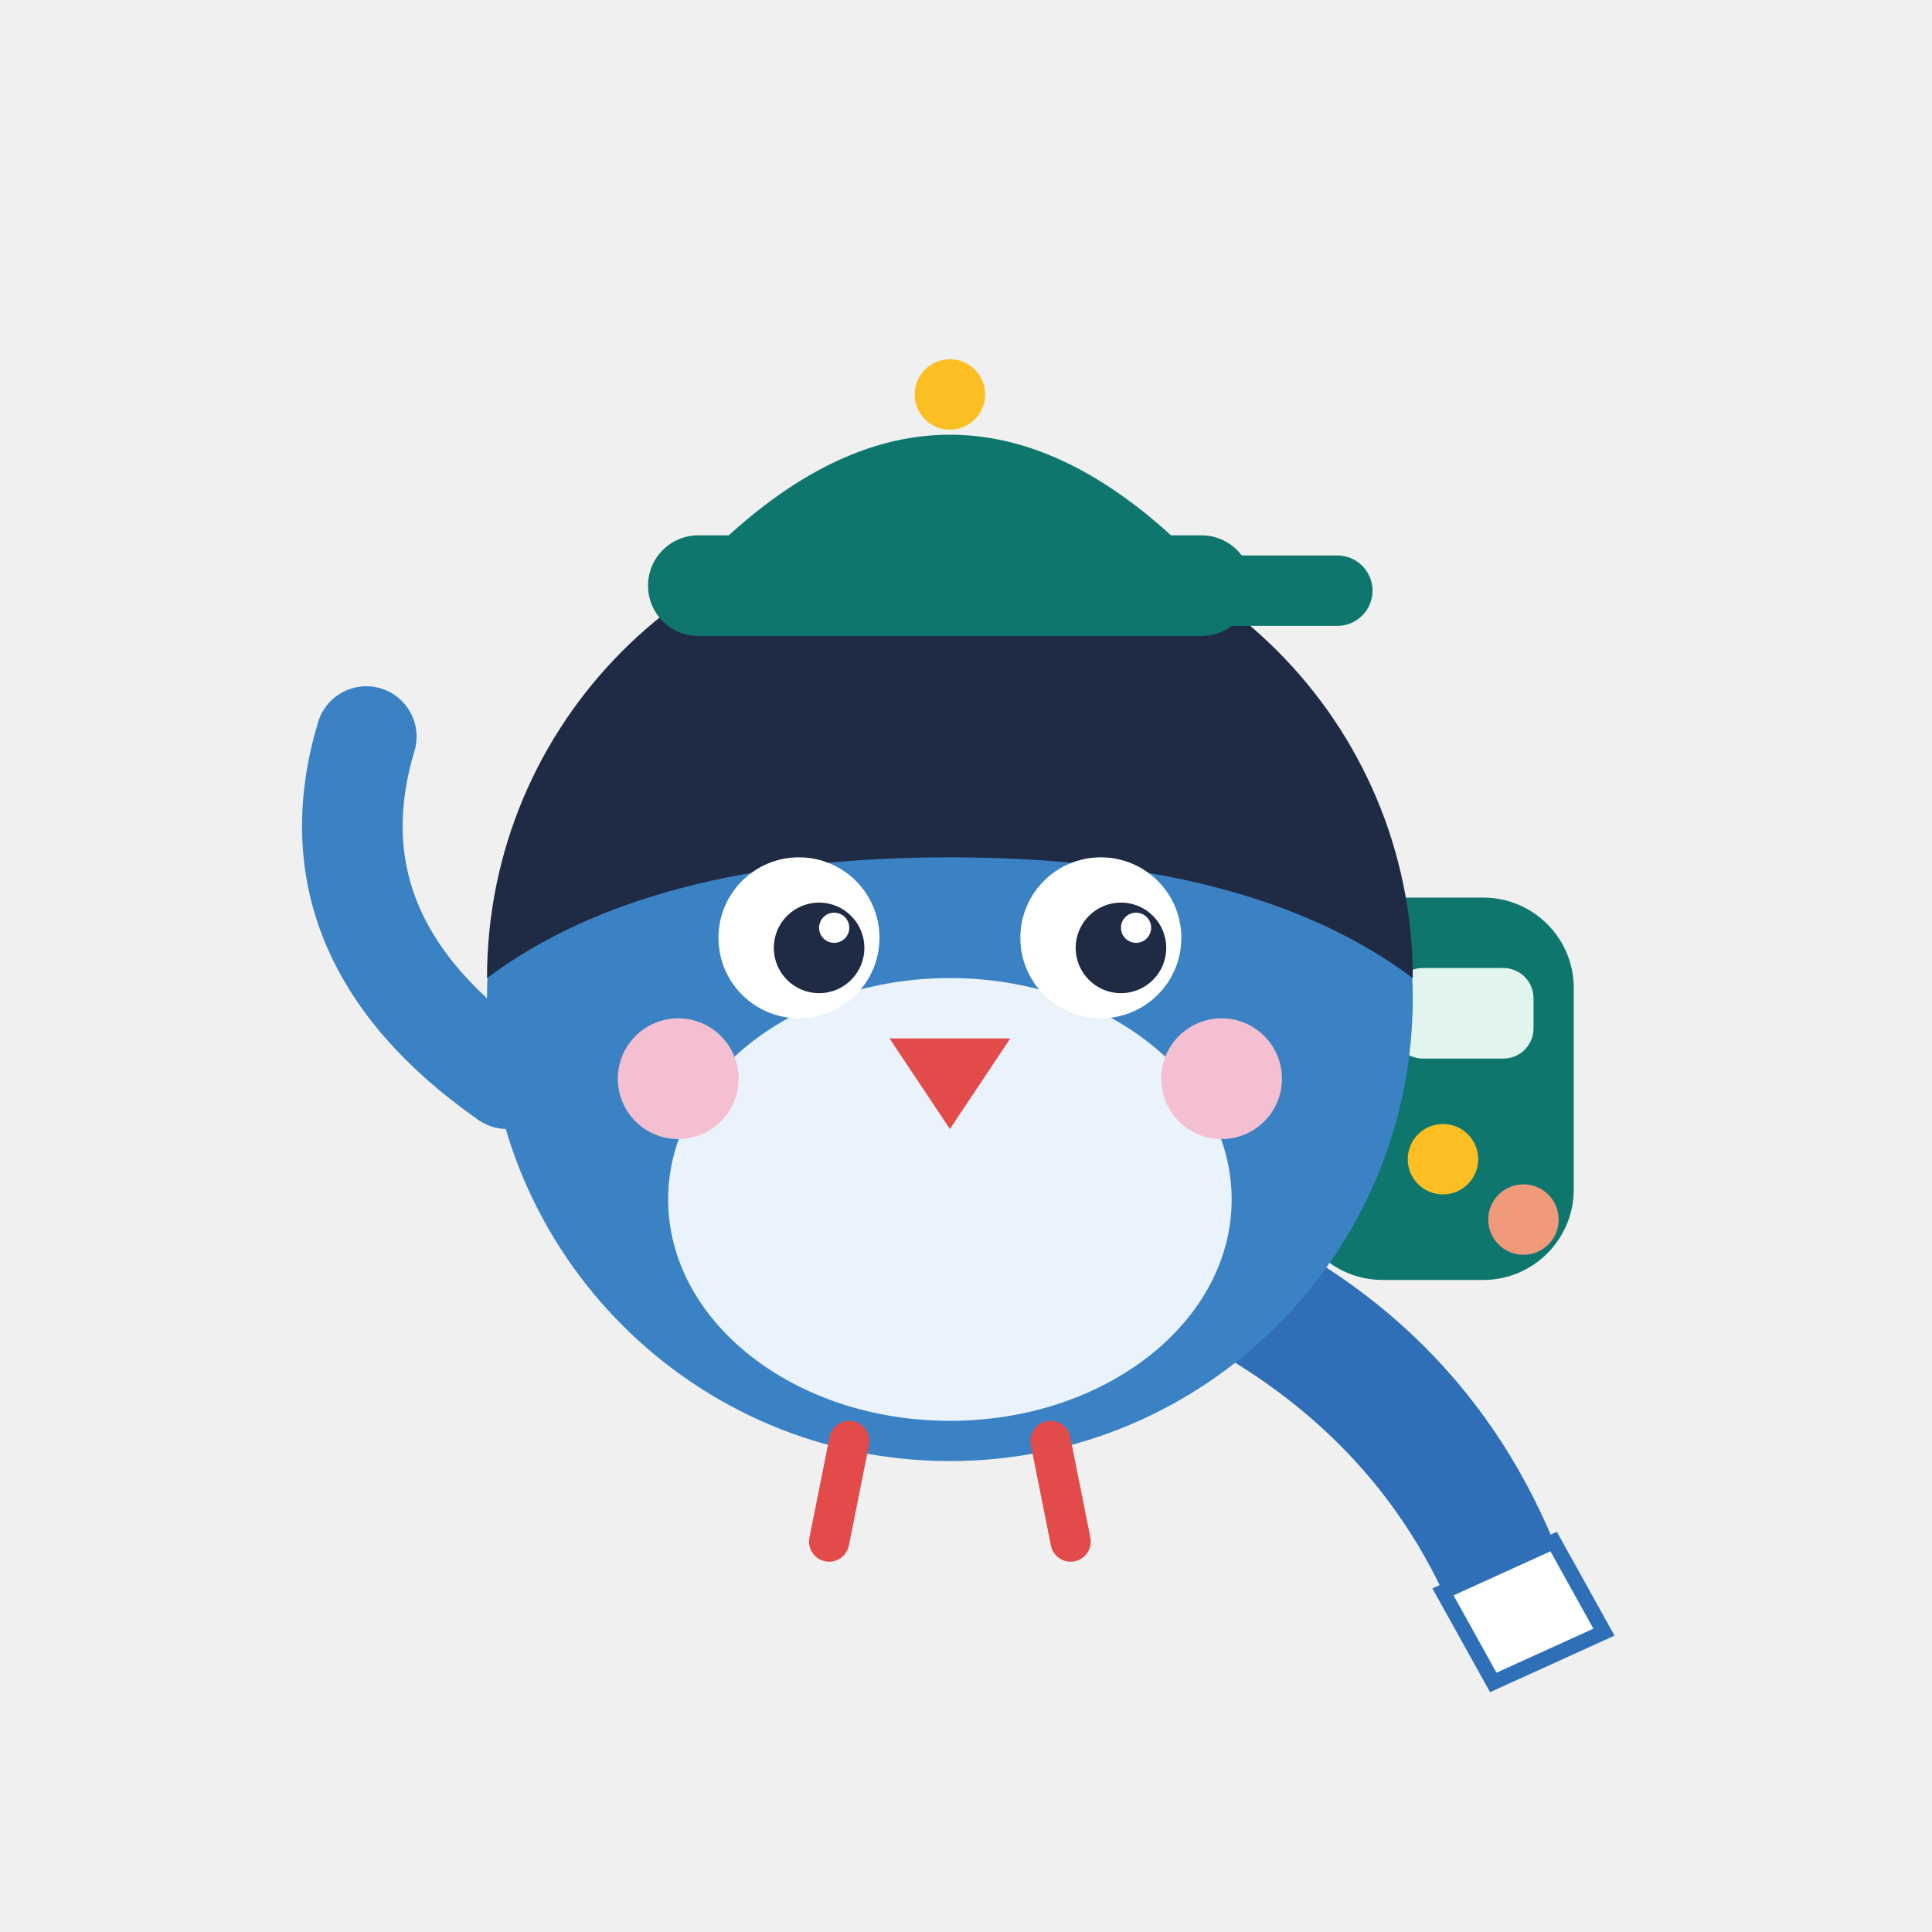
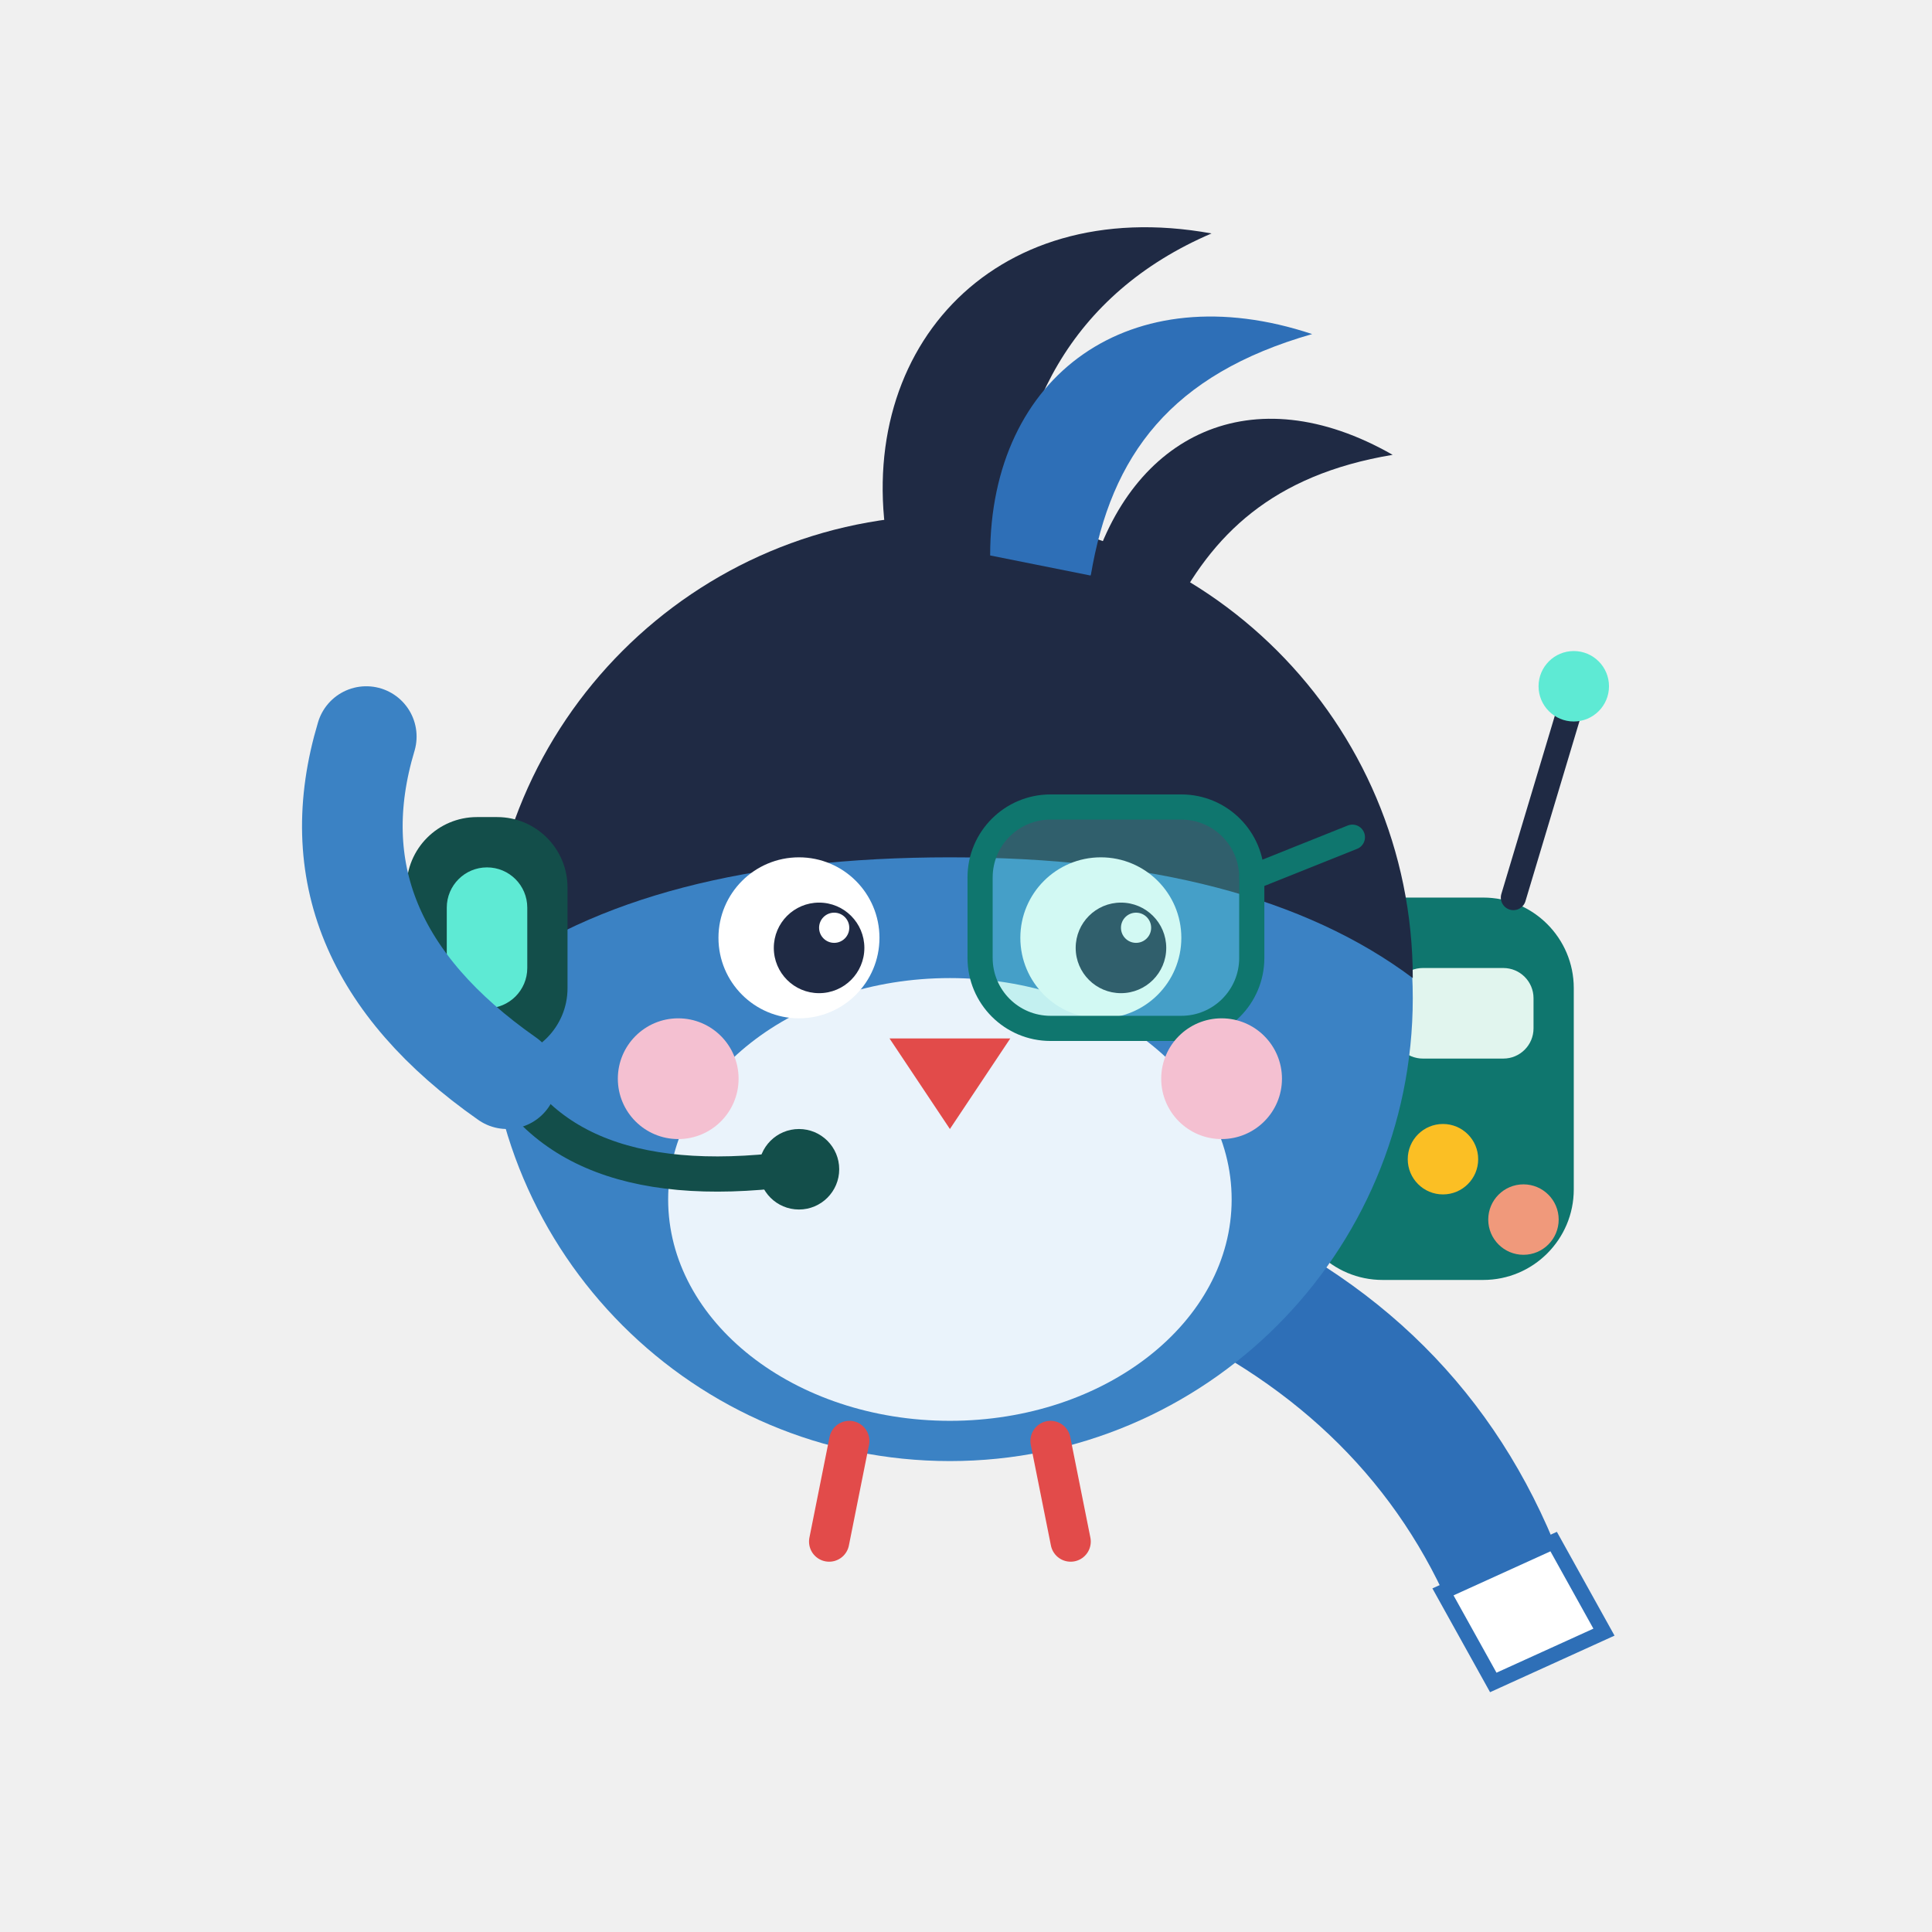
<svg xmlns="http://www.w3.org/2000/svg" viewBox="0 0 240 240" role="img" aria-label="阿幫（預設：揮手）">
  <g transform="translate(118 124) scale(1.25)">
    <path d="M24 20 Q50 30 60 54 L49 59 Q40 40 18 31 Z" fill="#2E6FB7" />
    <path d="M60 54 L49 59 L54 68 L65 63 Z" fill="#FFFFFF" stroke="#2E6FB7" stroke-width="1.5" />
    <rect x="34" y="-10" width="28" height="38" rx="9" fill="#0F766E" />
    <rect x="44" y="-3" width="14" height="9" rx="3" fill="#E1F5EE" />
    <circle cx="49" cy="16" r="3.5" fill="#FBBF24" />
    <circle cx="57" cy="22" r="3.5" fill="#F0997B" />
+     <path d="M56 -10 L62 -30" stroke="#1F2A44" stroke-width="2.5" stroke-linecap="round" />
+     <circle cx="62" cy="-31" r="3.5" fill="#5EEAD4" />
    <circle cx="0" cy="0" r="46" fill="#3B82C4" />
    <path d="M-46 -2 A46 46 0 0 1 46 -2 Q30 -14 0 -14 Q-30 -14 -46 -2 Z" fill="#1F2A44" />
    <ellipse cx="0" cy="20" rx="28" ry="22" fill="#EAF3FB" />
    <circle cx="-15" cy="-6" r="8" fill="#FFF" />
    <circle cx="15" cy="-6" r="8" fill="#FFF" />
    <circle cx="-13" cy="-5" r="4.5" fill="#1F2A44" />
    <circle cx="17" cy="-5" r="4.5" fill="#1F2A44" />
    <circle cx="-11.5" cy="-7" r="1.5" fill="#FFF" />
    <circle cx="18.5" cy="-7" r="1.5" fill="#FFF" />
+     <rect x="3" y="-19" width="27" height="22" rx="7" fill="#5EEAD4" fill-opacity=".28" stroke="#0F766E" stroke-width="2.5" />
+     <path d="M30 -12 L40 -16" stroke="#0F766E" stroke-width="2.5" stroke-linecap="round" />
    <path d="M-6 4 L6 4 L0 13 Z" fill="#E24B4A" />
    <circle cx="-27" cy="8" r="6" fill="#F4C0D1" />
    <circle cx="27" cy="8" r="6" fill="#F4C0D1" />
-     <path d="M-26 -42 Q0 -70 26 -42 Z" fill="#0F766E" />
-     <rect x="-30" y="-46" width="60" height="10" rx="5" fill="#0F766E" />
-     <rect x="16" y="-44" width="26" height="7" rx="3.5" fill="#0F766E" />
-     <circle cx="0" cy="-60" r="3.5" fill="#FBBF24" />
+     <path d="M-6 -44 C-10 -64 4 -80 26 -76 C12 -70 6 -58 6 -44 Z" fill="#1F2A44" />
+     <path d="M4 -44 C4 -62 18 -72 36 -66 C22 -62 16 -54 14 -42 Z" fill="#2E6FB7" />
+     <path d="M14 -42 C18 -56 30 -62 44 -54 C32 -52 26 -46 22 -38 Z" fill="#1F2A44" />
+     <rect x="-54" y="-18" width="16" height="24" rx="7" fill="#134E4A" />
+     <rect x="-50" y="-13" width="8" height="14" rx="4" fill="#5EEAD4" />
+     <path d="M-46 4 Q-40 20 -16 17" fill="none" stroke="#134E4A" stroke-width="3.5" stroke-linecap="round" />
+     <circle cx="-15" cy="17" r="4" fill="#134E4A" />
    <path d="M-44 8 Q-64 -6 -58 -26" fill="none" stroke="#3B82C4" stroke-width="10" stroke-linecap="round" />
    <path d="M-10 44 L-12 54 M10 44 L12 54" stroke="#E24B4A" stroke-width="4" stroke-linecap="round" />
  </g>
</svg>
